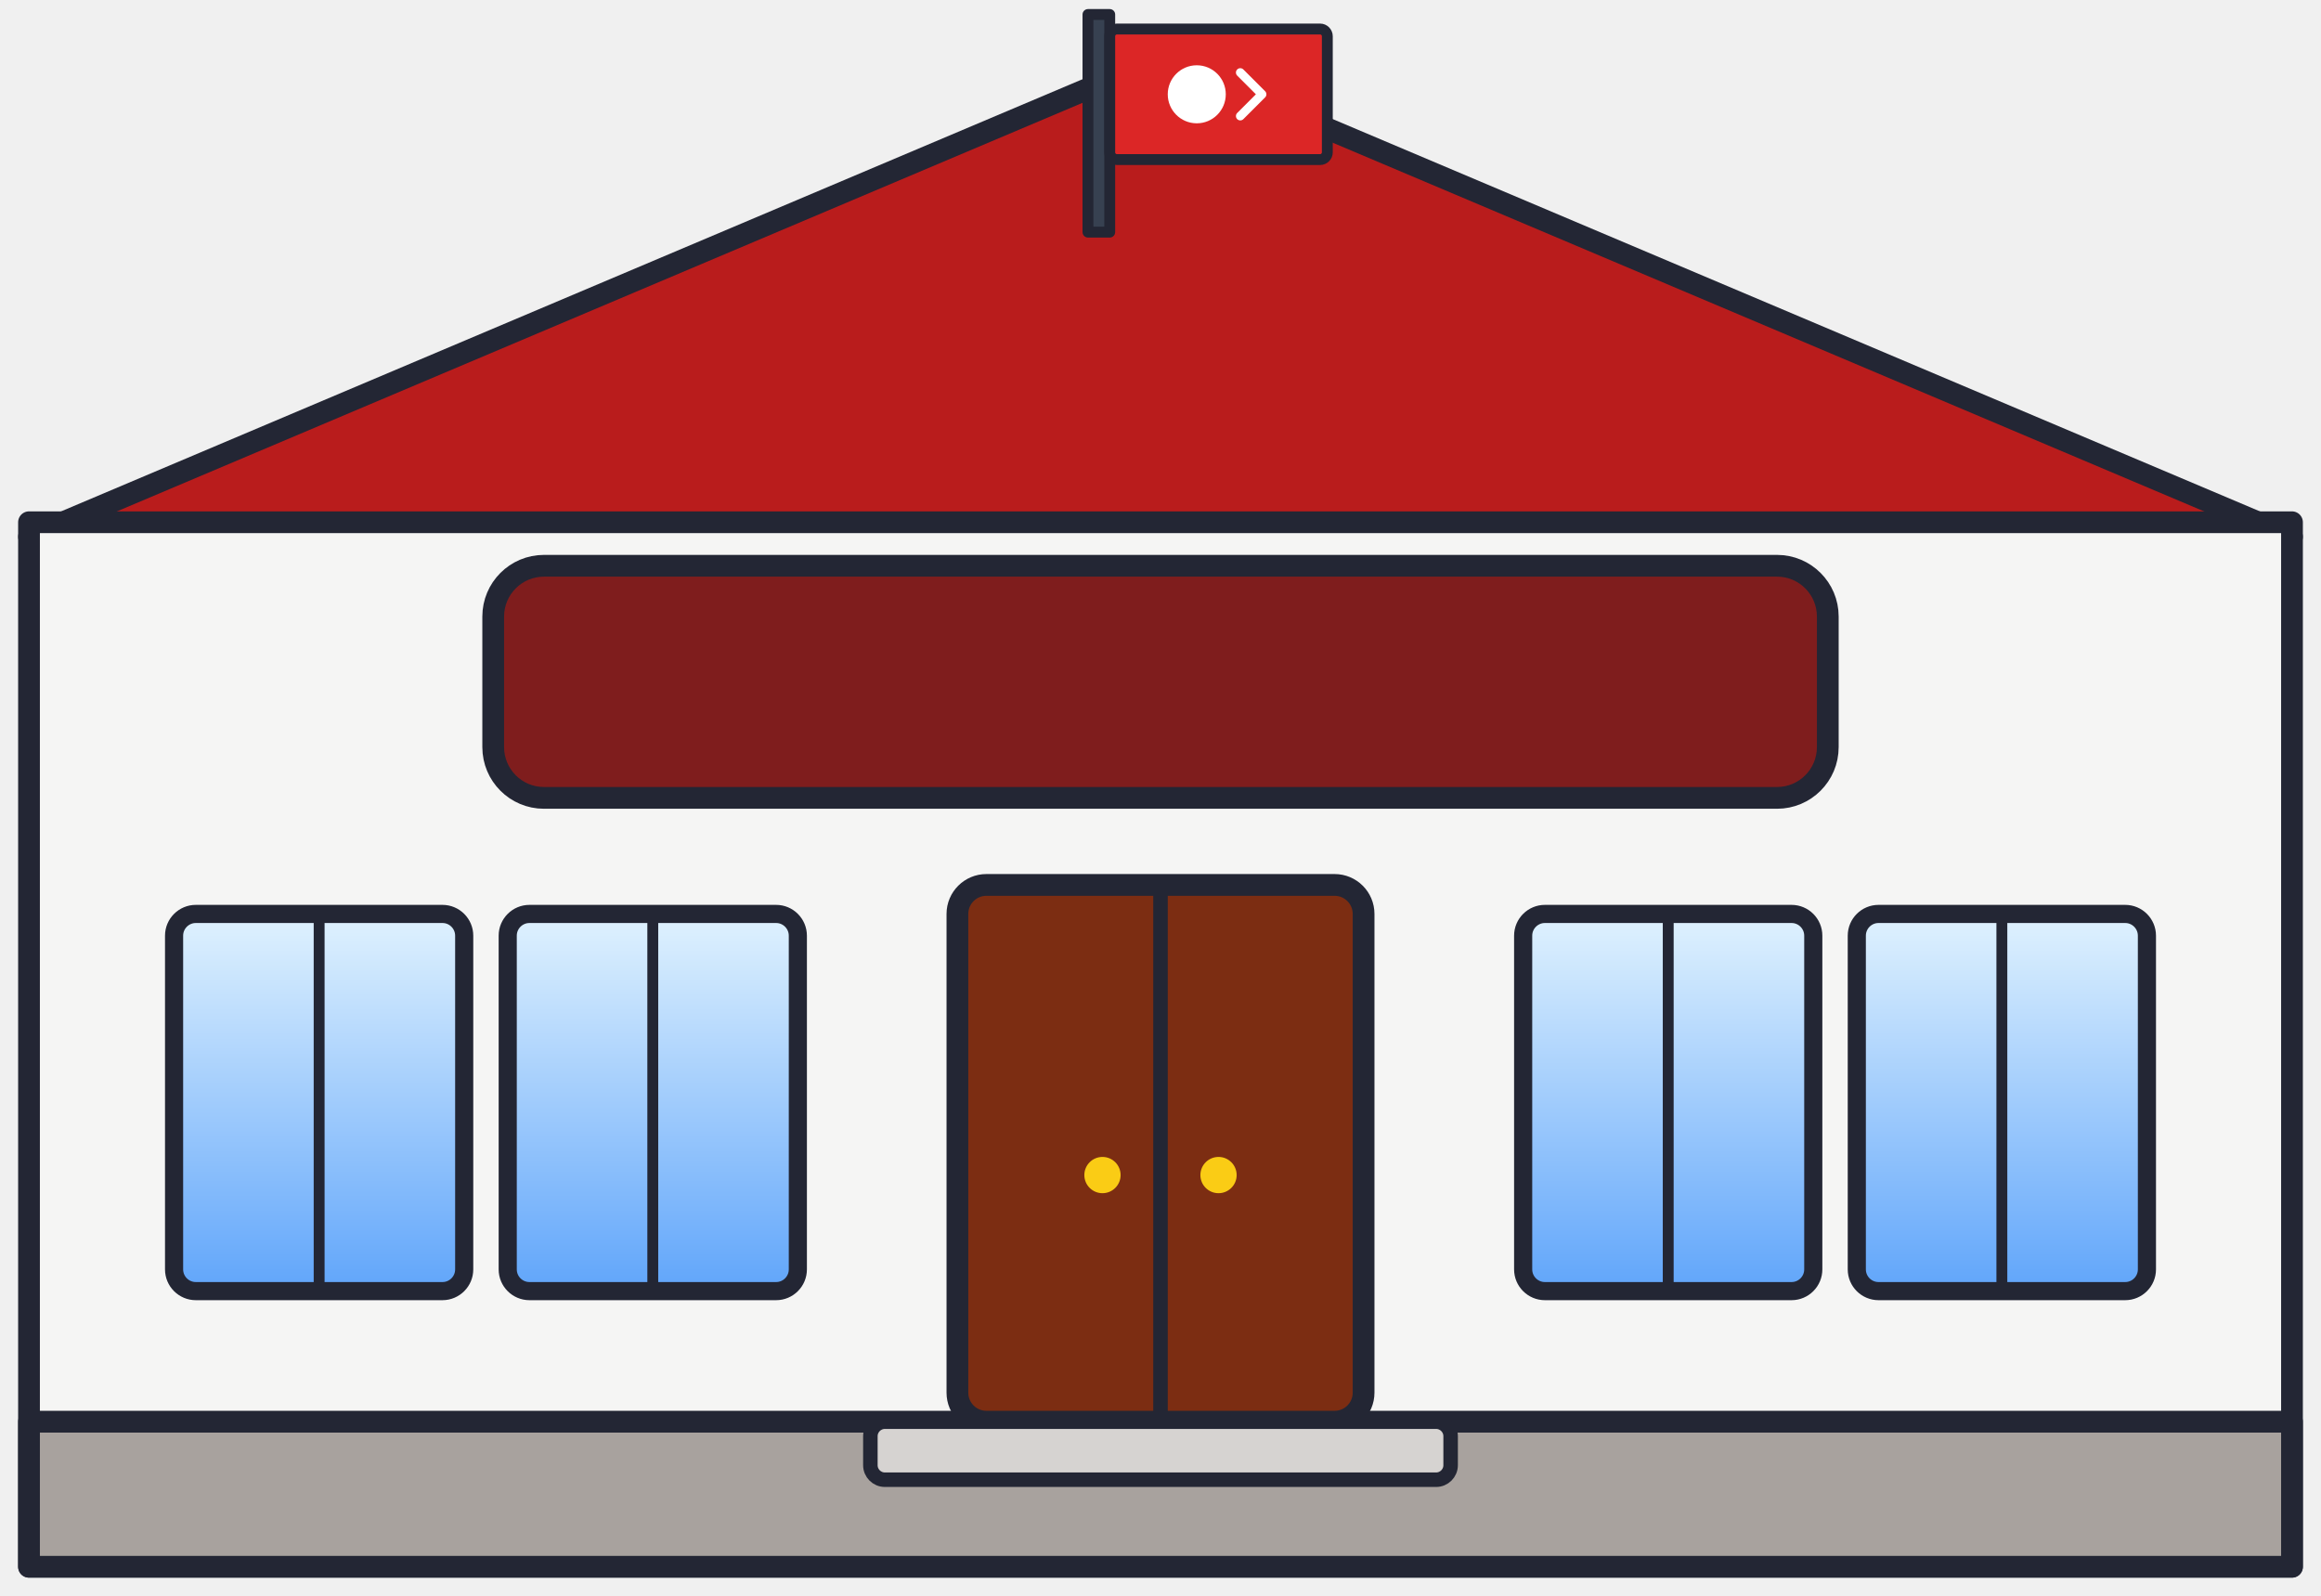
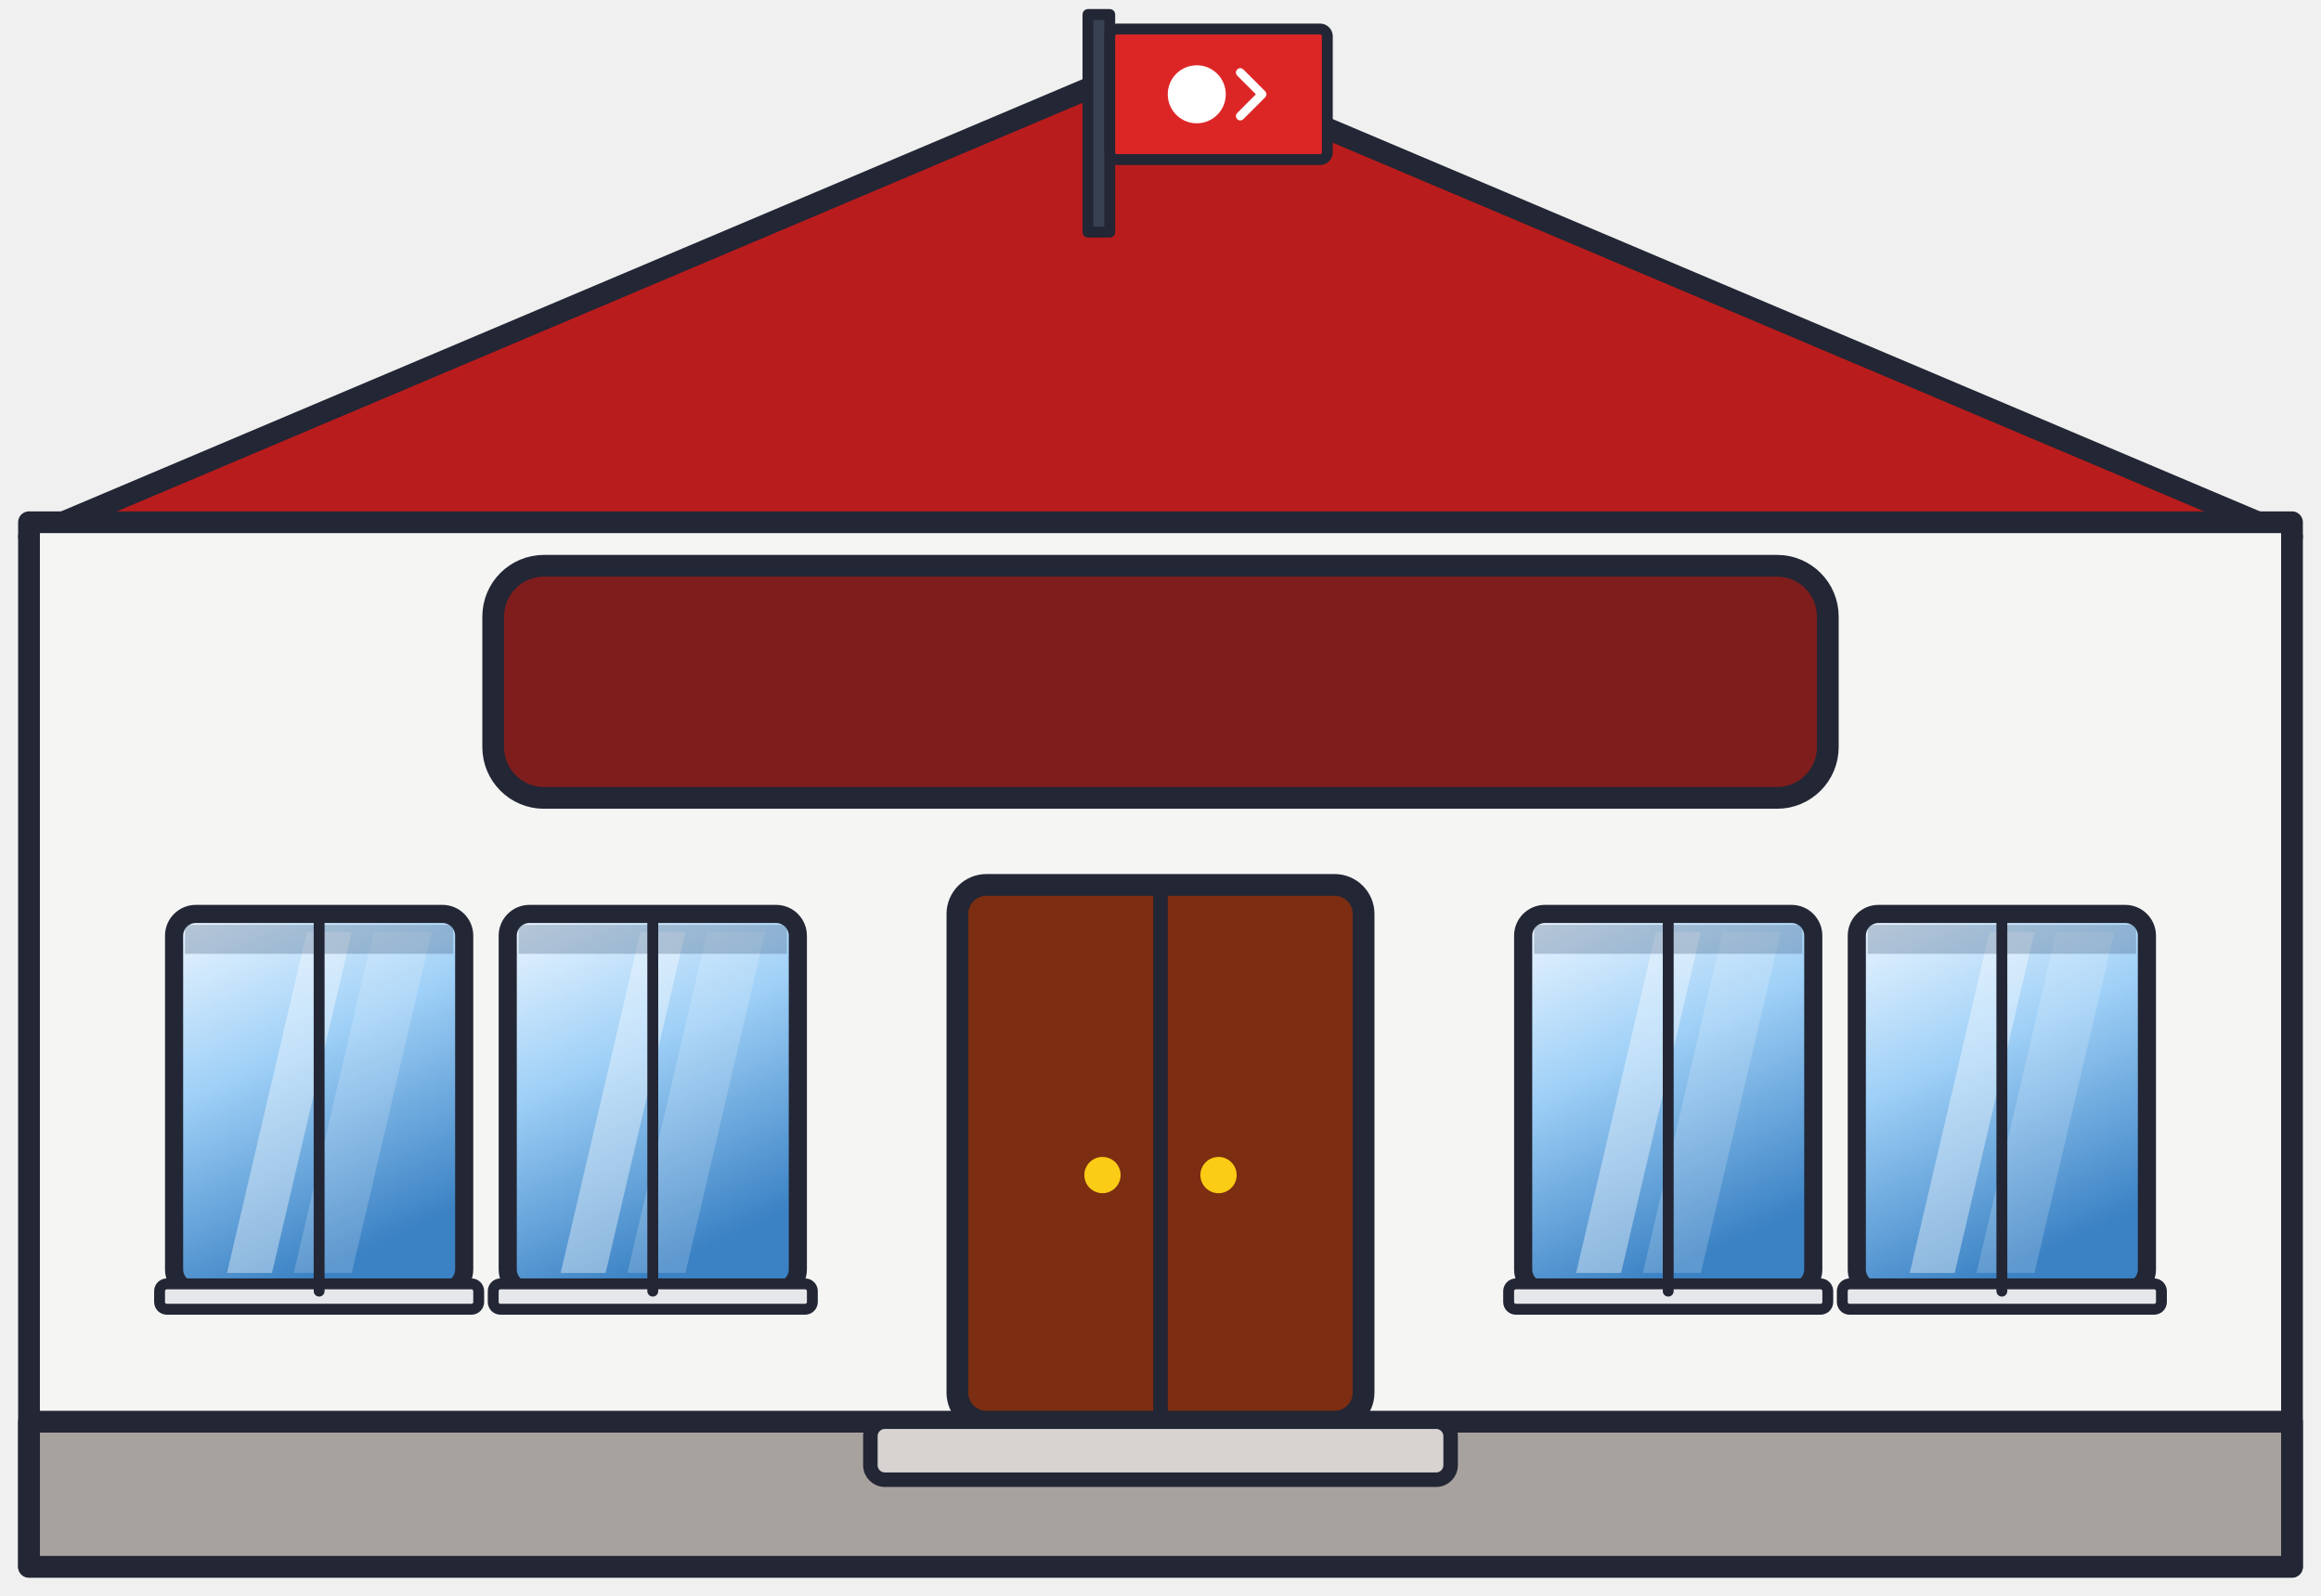
<svg xmlns="http://www.w3.org/2000/svg" width="640" height="440" viewBox="0 0 320 220">
  <defs>
-     <linearGradient id="glass" x1="0" y1="0" x2="0" y2="1">
-       <stop offset="0" stop-color="#e0f2fe" />
-       <stop offset="1" stop-color="#60a5fa" />
+     <linearGradient id="glass" x1="0" y1="0" x2="0.35" y2="1">
+       <stop offset="0" stop-color="#eef7ff" />
+       <stop offset="0.45" stop-color="#9fd0f7" />
+       <stop offset="1" stop-color="#3b82c4" />
    </linearGradient>
  </defs>
  <polygon points="4,74 160,8 316,74" fill="#b91c1c" stroke="#232634" stroke-width="3" stroke-linejoin="round" stroke-linecap="round" />
  <rect x="4" y="72" width="312" height="144" rx="0" fill="#f5f5f4" stroke="#232634" stroke-width="3" stroke-linejoin="round" stroke-linecap="round" />
  <rect x="4" y="196" width="312" height="20" rx="0" fill="#a8a29e" stroke="#232634" stroke-width="3" stroke-linejoin="round" stroke-linecap="round" />
  <rect x="150" y="2" width="3" height="30" rx="0" fill="#374151" stroke="#232634" stroke-width="1.5" stroke-linejoin="round" stroke-linecap="round" />
  <rect x="153" y="4" width="30" height="18" rx="1" fill="#dc2626" stroke="#232634" stroke-width="1.5" stroke-linejoin="round" stroke-linecap="round" />
  <circle cx="165" cy="13" r="4" fill="#ffffff" stroke="none" />
  <path d="M171 10l3 3-3 3" fill="none" stroke="#ffffff" stroke-width="1.2" stroke-linejoin="round" stroke-linecap="round" />
  <rect x="24" y="126" width="40" height="52" rx="3" fill="url(#glass)" stroke="#232634" stroke-width="2.5" stroke-linejoin="round" stroke-linecap="round" />
+   <polygon points="31.3,175.5 42.3,128.5 48.5,128.5 37.5,175.5" fill="#ffffff" opacity="0.38" stroke="none" />
+   <polygon points="40.5,175.5 51.5,128.5 59.5,128.5 48.5,175.5" fill="#ffffff" opacity="0.18" stroke="none" />
+   <rect x="25.5" y="127.5" width="37" height="4.0" fill="#1e3a5f" opacity="0.25" stroke="none" />
+   <rect x="22" y="177" width="44" height="3.5" rx="1" fill="#e5e7eb" stroke="#232634" stroke-width="1.5" />
  <path d="M44 126v52" fill="none" stroke="#232634" stroke-width="1.5" stroke-linejoin="round" stroke-linecap="round" />
  <rect x="70" y="126" width="40" height="52" rx="3" fill="url(#glass)" stroke="#232634" stroke-width="2.5" stroke-linejoin="round" stroke-linecap="round" />
+   <polygon points="77.3,175.5 88.3,128.5 94.5,128.5 83.5,175.5" fill="#ffffff" opacity="0.38" stroke="none" />
+   <polygon points="86.5,175.5 97.5,128.5 105.5,128.5 94.5,175.5" fill="#ffffff" opacity="0.18" stroke="none" />
+   <rect x="71.5" y="127.5" width="37" height="4.0" fill="#1e3a5f" opacity="0.25" stroke="none" />
+   <rect x="68" y="177" width="44" height="3.5" rx="1" fill="#e5e7eb" stroke="#232634" stroke-width="1.5" />
  <path d="M90 126v52" fill="none" stroke="#232634" stroke-width="1.5" stroke-linejoin="round" stroke-linecap="round" />
  <rect x="210" y="126" width="40" height="52" rx="3" fill="url(#glass)" stroke="#232634" stroke-width="2.5" stroke-linejoin="round" stroke-linecap="round" />
+   <polygon points="217.3,175.5 228.3,128.5 234.5,128.5 223.5,175.5" fill="#ffffff" opacity="0.38" stroke="none" />
+   <polygon points="226.5,175.5 237.5,128.5 245.5,128.5 234.5,175.5" fill="#ffffff" opacity="0.18" stroke="none" />
+   <rect x="211.5" y="127.5" width="37" height="4.0" fill="#1e3a5f" opacity="0.25" stroke="none" />
+   <rect x="208" y="177" width="44" height="3.5" rx="1" fill="#e5e7eb" stroke="#232634" stroke-width="1.5" />
  <path d="M230 126v52" fill="none" stroke="#232634" stroke-width="1.5" stroke-linejoin="round" stroke-linecap="round" />
  <rect x="256" y="126" width="40" height="52" rx="3" fill="url(#glass)" stroke="#232634" stroke-width="2.5" stroke-linejoin="round" stroke-linecap="round" />
+   <polygon points="263.3,175.5 274.3,128.5 280.5,128.5 269.5,175.5" fill="#ffffff" opacity="0.38" stroke="none" />
+   <polygon points="272.5,175.5 283.5,128.5 291.5,128.5 280.5,175.5" fill="#ffffff" opacity="0.18" stroke="none" />
+   <rect x="257.5" y="127.5" width="37" height="4.0" fill="#1e3a5f" opacity="0.25" stroke="none" />
+   <rect x="254" y="177" width="44" height="3.5" rx="1" fill="#e5e7eb" stroke="#232634" stroke-width="1.5" />
  <path d="M276 126v52" fill="none" stroke="#232634" stroke-width="1.5" stroke-linejoin="round" stroke-linecap="round" />
  <rect x="132" y="122" width="56" height="74" rx="4" fill="#7c2d12" stroke="#232634" stroke-width="3" stroke-linejoin="round" stroke-linecap="round" />
  <path d="M160 122v74" fill="none" stroke="#232634" stroke-width="2" stroke-linejoin="round" stroke-linecap="round" />
  <circle cx="152" cy="162" r="2.5" fill="#facc15" stroke="none" />
  <circle cx="168" cy="162" r="2.5" fill="#facc15" stroke="none" />
  <rect x="120" y="196" width="80" height="8" rx="2" fill="#d6d3d1" stroke="#232634" stroke-width="2" stroke-linejoin="round" stroke-linecap="round" />
  <rect x="68.0" y="78" width="184" height="32" rx="7" fill="#7f1d1d" stroke="#232634" stroke-width="3" stroke-linejoin="round" stroke-linecap="round" />
</svg>
